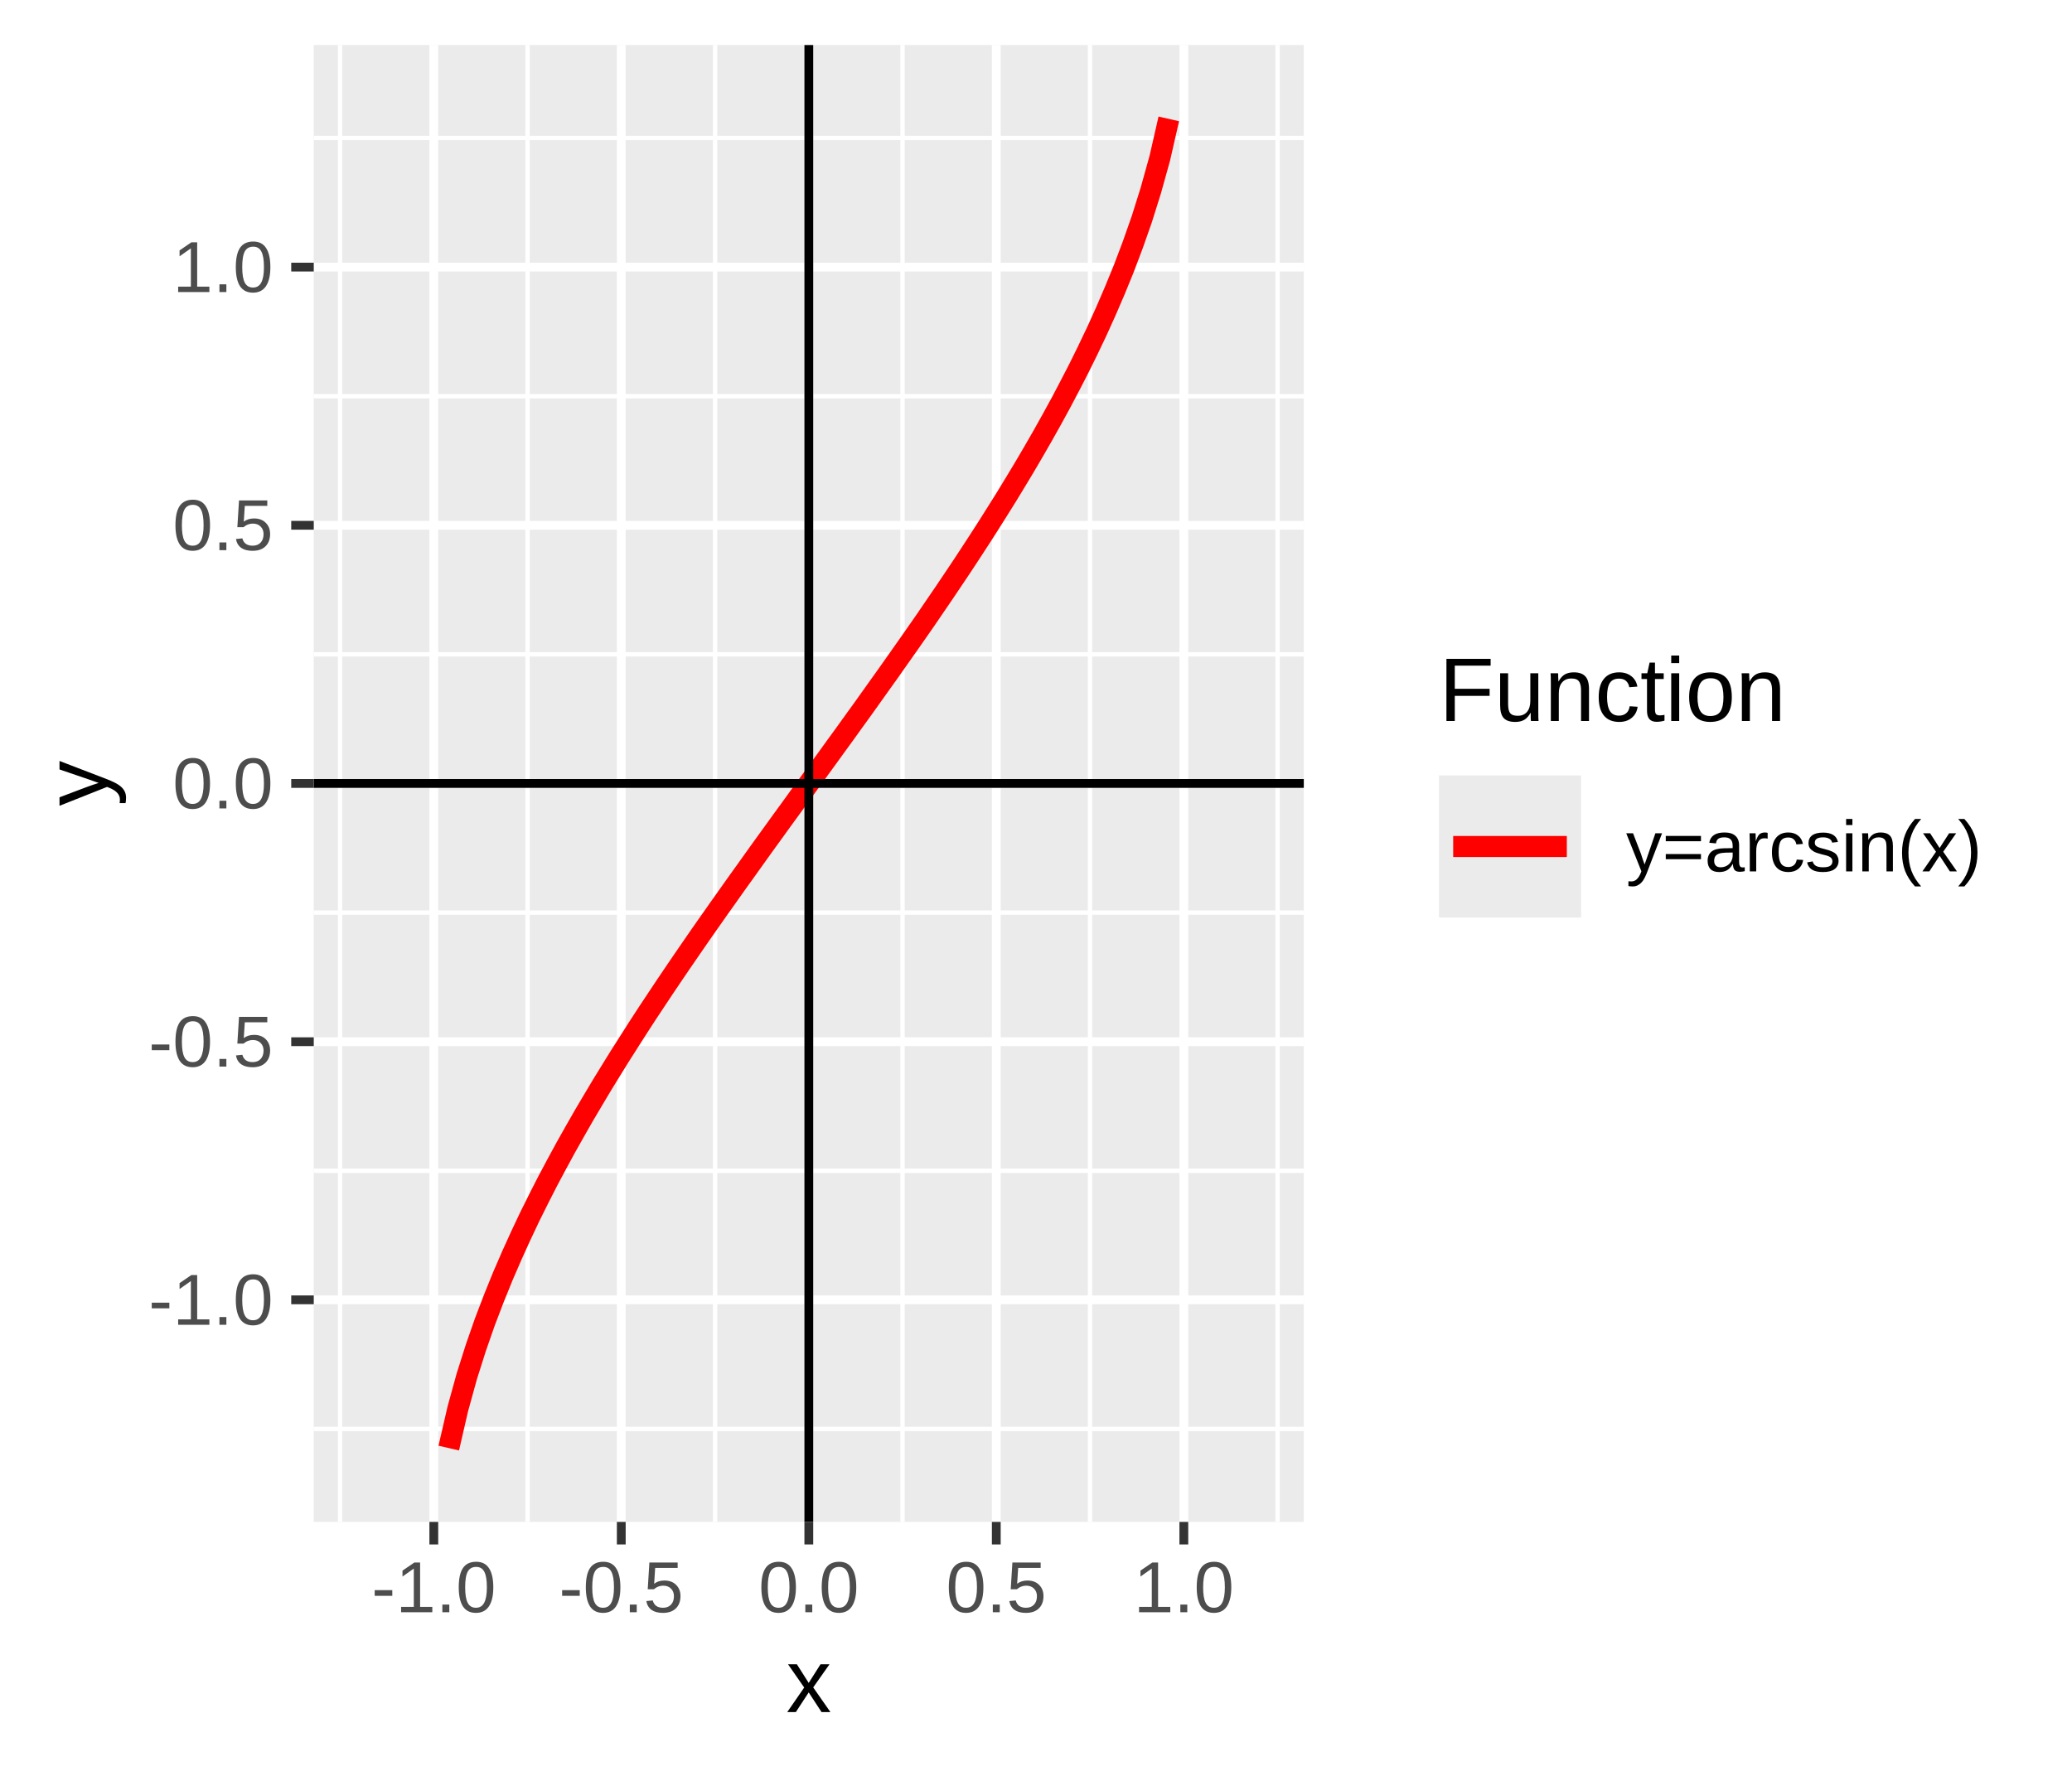
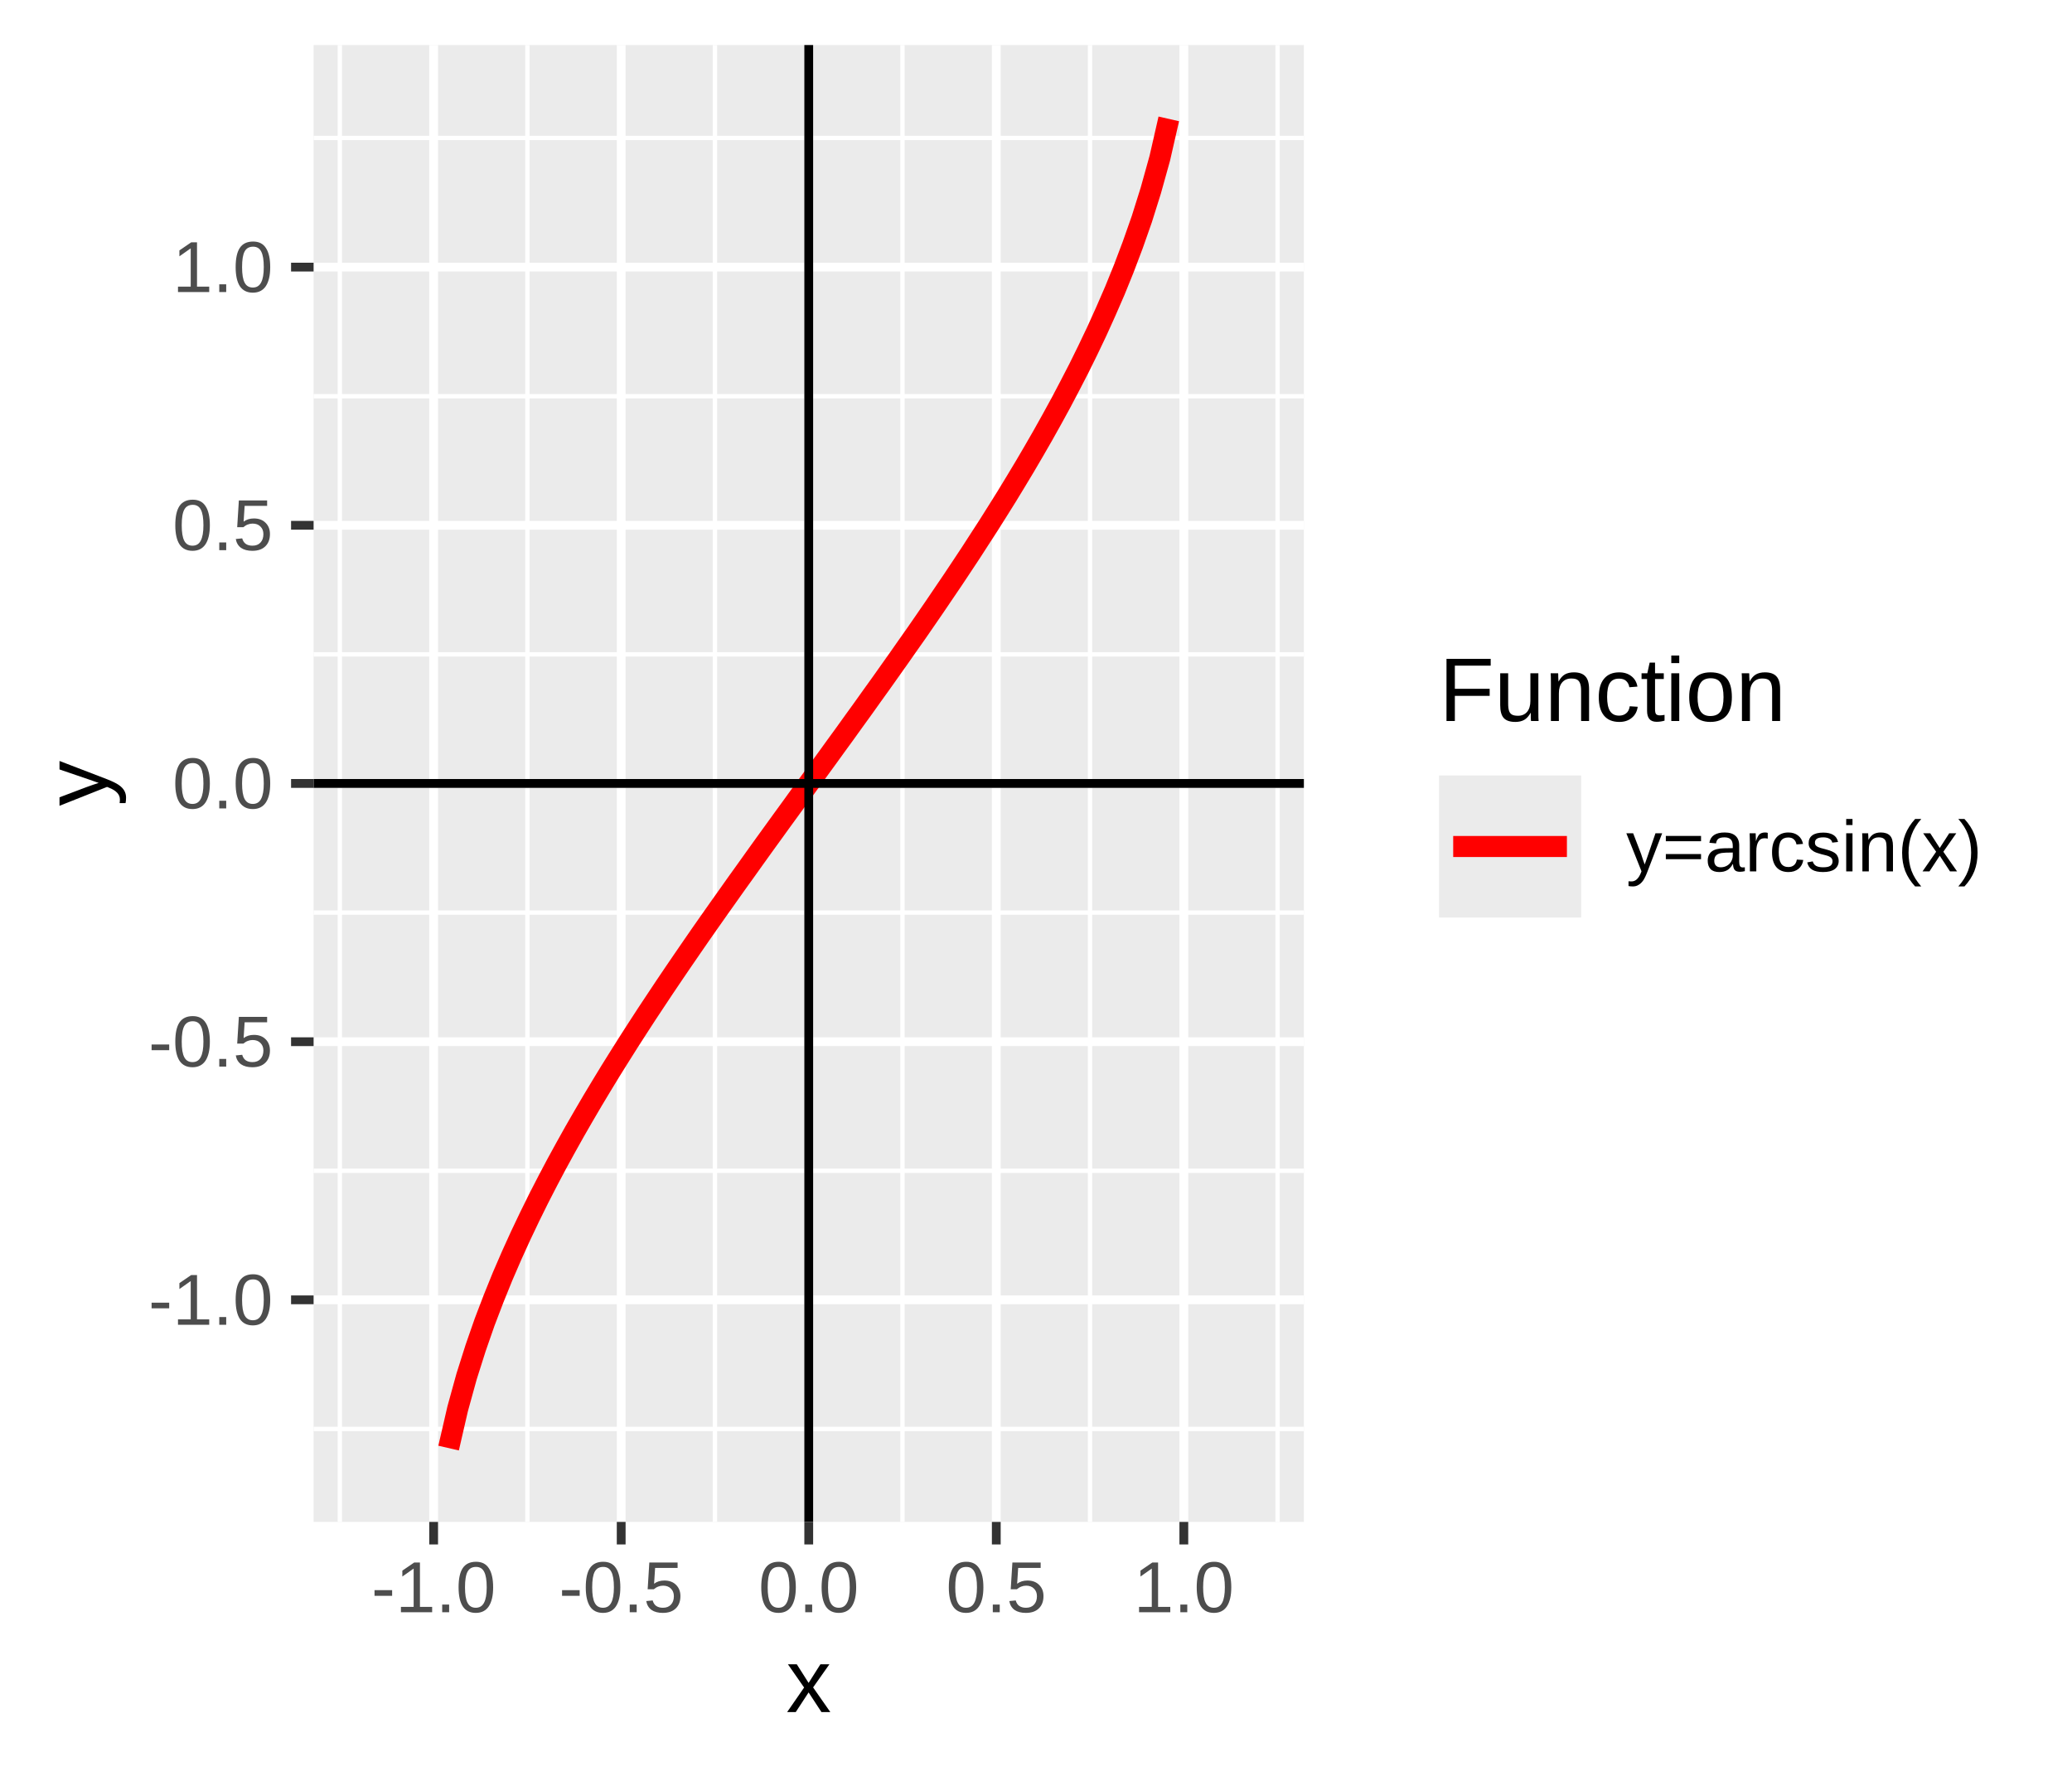
- <svg xmlns="http://www.w3.org/2000/svg" class="svglite" width="252.00pt" height="216.00pt" viewBox="0 0 252.00 216.00">
-   <defs>
-     <style type="text/css">
+ <svg xmlns="http://www.w3.org/2000/svg" width="252.00pt" height="216.00pt" viewBox="0 0 252.00 216.00">
+   <g class="svglite">
+     <defs>
+       <style type="text/css">
    .svglite line, .svglite polyline, .svglite polygon, .svglite path, .svglite rect, .svglite circle {
      fill: none;
      stroke: #000000;
      stroke-linecap: round;
      stroke-linejoin: round;
      stroke-miterlimit: 10.00;
    }
    .svglite text {
      white-space: pre;
    }
+     .svglite g.glyphgroup path {
+       fill: inherit;
+       stroke: none;
+     }
  </style>
-   </defs>
-   <rect width="100%" height="100%" style="stroke: none; fill: #FFFFFF;" />
-   <defs>
-     <clipPath id="cpMC4wMHwyNTIuMDB8MC4wMHwyMTYuMDA=">
-       <rect x="0.00" y="0.00" width="252.00" height="216.00" />
-     </clipPath>
-   </defs>
-   <g clip-path="url(#cpMC4wMHwyNTIuMDB8MC4wMHwyMTYuMDA=)">
-     <rect x="0.00" y="0.00" width="252.00" height="216.00" style="stroke-width: 1.07; stroke: #FFFFFF; fill: #FFFFFF;" />
-   </g>
-   <defs>
-     <clipPath id="cpMzguMTZ8MTU4LjU3fDUuNDh8MTg1LjEx">
-       <rect x="38.16" y="5.48" width="120.41" height="179.63" />
-     </clipPath>
-   </defs>
-   <g clip-path="url(#cpMzguMTZ8MTU4LjU3fDUuNDh8MTg1LjEx)">
-     <rect x="38.16" y="5.48" width="120.41" height="179.63" style="stroke-width: 1.07; stroke: none; fill: #EBEBEB;" />
-     <polyline points="38.16,173.80 158.57,173.80 " style="stroke-width: 0.53; stroke: #FFFFFF; stroke-linecap: butt;" />
-     <polyline points="38.16,142.40 158.57,142.40 " style="stroke-width: 0.53; stroke: #FFFFFF; stroke-linecap: butt;" />
-     <polyline points="38.16,111.00 158.57,111.00 " style="stroke-width: 0.53; stroke: #FFFFFF; stroke-linecap: butt;" />
-     <polyline points="38.16,79.59 158.57,79.59 " style="stroke-width: 0.53; stroke: #FFFFFF; stroke-linecap: butt;" />
-     <polyline points="38.16,48.19 158.57,48.19 " style="stroke-width: 0.53; stroke: #FFFFFF; stroke-linecap: butt;" />
-     <polyline points="38.16,16.78 158.57,16.78 " style="stroke-width: 0.53; stroke: #FFFFFF; stroke-linecap: butt;" />
-     <polyline points="41.36,185.11 41.36,5.48 " style="stroke-width: 0.53; stroke: #FFFFFF; stroke-linecap: butt;" />
-     <polyline points="64.16,185.11 64.16,5.48 " style="stroke-width: 0.53; stroke: #FFFFFF; stroke-linecap: butt;" />
-     <polyline points="86.97,185.11 86.97,5.48 " style="stroke-width: 0.53; stroke: #FFFFFF; stroke-linecap: butt;" />
-     <polyline points="109.77,185.11 109.77,5.48 " style="stroke-width: 0.53; stroke: #FFFFFF; stroke-linecap: butt;" />
-     <polyline points="132.57,185.11 132.57,5.48 " style="stroke-width: 0.53; stroke: #FFFFFF; stroke-linecap: butt;" />
-     <polyline points="155.38,185.11 155.38,5.48 " style="stroke-width: 0.53; stroke: #FFFFFF; stroke-linecap: butt;" />
-     <polyline points="38.16,158.10 158.57,158.10 " style="stroke-width: 1.07; stroke: #FFFFFF; stroke-linecap: butt;" />
-     <polyline points="38.16,126.70 158.57,126.70 " style="stroke-width: 1.07; stroke: #FFFFFF; stroke-linecap: butt;" />
-     <polyline points="38.16,95.29 158.57,95.29 " style="stroke-width: 1.07; stroke: #FFFFFF; stroke-linecap: butt;" />
-     <polyline points="38.16,63.89 158.57,63.89 " style="stroke-width: 1.07; stroke: #FFFFFF; stroke-linecap: butt;" />
-     <polyline points="38.16,32.49 158.57,32.49 " style="stroke-width: 1.07; stroke: #FFFFFF; stroke-linecap: butt;" />
-     <polyline points="52.76,185.11 52.76,5.48 " style="stroke-width: 1.07; stroke: #FFFFFF; stroke-linecap: butt;" />
-     <polyline points="75.56,185.11 75.56,5.48 " style="stroke-width: 1.07; stroke: #FFFFFF; stroke-linecap: butt;" />
-     <polyline points="98.37,185.11 98.37,5.48 " style="stroke-width: 1.07; stroke: #FFFFFF; stroke-linecap: butt;" />
-     <polyline points="121.17,185.11 121.17,5.48 " style="stroke-width: 1.07; stroke: #FFFFFF; stroke-linecap: butt;" />
-     <polyline points="143.98,185.11 143.98,5.48 " style="stroke-width: 1.07; stroke: #FFFFFF; stroke-linecap: butt;" />
-     <polyline points="54.58,176.13 55.68,171.36 56.77,167.41 57.87,163.94 58.96,160.81 60.06,157.93 61.15,155.24 62.25,152.70 63.34,150.30 64.43,147.99 65.53,145.78 66.62,143.64 67.72,141.58 68.81,139.57 69.91,137.62 71.00,135.71 72.10,133.85 73.19,132.02 74.29,130.23 75.38,128.47 76.48,126.74 77.57,125.03 78.66,123.35 79.76,121.69 80.85,120.05 81.95,118.42 83.04,116.82 84.14,115.22 85.23,113.64 86.33,112.07 87.42,110.52 88.52,108.97 89.61,107.43 90.71,105.90 91.80,104.37 92.89,102.85 93.99,101.33 95.08,99.82 96.18,98.31 97.27,96.80 98.37,95.29 99.46,93.79 100.56,92.28 101.65,90.77 102.75,89.26 103.84,87.74 104.94,86.22 106.03,84.69 107.12,83.16 108.22,81.62 109.31,80.07 110.41,78.51 111.50,76.95 112.60,75.37 113.69,73.77 114.79,72.16 115.88,70.54 116.98,68.90 118.07,67.24 119.17,65.55 120.26,63.85 121.35,62.12 122.45,60.36 123.54,58.57 124.64,56.74 125.73,54.88 126.83,52.97 127.92,51.02 129.02,49.01 130.11,46.94 131.21,44.81 132.30,42.60 133.40,40.29 134.49,37.88 135.58,35.35 136.68,32.66 137.77,29.78 138.87,26.65 139.96,23.18 141.06,19.23 142.15,14.46 " style="stroke-width: 2.56; stroke: #FF0000; stroke-linecap: butt;" />
-     <line x1="38.16" y1="95.29" x2="158.57" y2="95.29" style="stroke-width: 1.07; stroke-linecap: butt;" />
-     <line x1="98.37" y1="185.11" x2="98.37" y2="5.48" style="stroke-width: 1.07; stroke-linecap: butt;" />
-   </g>
-   <g clip-path="url(#cpMC4wMHwyNTIuMDB8MC4wMHwyMTYuMDA=)">
-     <text x="33.23" y="161.13" text-anchor="end" style="font-size: 8.80px;fill: #4D4D4D; font-family: &quot;Arimo&quot;;" textLength="15.16px" lengthAdjust="spacingAndGlyphs">-1.0</text>
-     <text x="33.23" y="129.73" text-anchor="end" style="font-size: 8.80px;fill: #4D4D4D; font-family: &quot;Arimo&quot;;" textLength="15.16px" lengthAdjust="spacingAndGlyphs">-0.5</text>
-     <text x="33.23" y="98.33" text-anchor="end" style="font-size: 8.80px;fill: #4D4D4D; font-family: &quot;Arimo&quot;;" textLength="12.24px" lengthAdjust="spacingAndGlyphs">0.0</text>
-     <text x="33.23" y="66.92" text-anchor="end" style="font-size: 8.80px;fill: #4D4D4D; font-family: &quot;Arimo&quot;;" textLength="12.24px" lengthAdjust="spacingAndGlyphs">0.5</text>
-     <text x="33.23" y="35.52" text-anchor="end" style="font-size: 8.80px;fill: #4D4D4D; font-family: &quot;Arimo&quot;;" textLength="12.24px" lengthAdjust="spacingAndGlyphs">1.0</text>
-     <polyline points="35.42,158.10 38.16,158.10 " style="stroke-width: 1.07; stroke: #333333; stroke-linecap: butt;" />
-     <polyline points="35.42,126.70 38.16,126.70 " style="stroke-width: 1.07; stroke: #333333; stroke-linecap: butt;" />
-     <polyline points="35.42,95.29 38.16,95.29 " style="stroke-width: 1.07; stroke: #333333; stroke-linecap: butt;" />
-     <polyline points="35.42,63.89 38.16,63.89 " style="stroke-width: 1.07; stroke: #333333; stroke-linecap: butt;" />
-     <polyline points="35.42,32.49 38.16,32.49 " style="stroke-width: 1.07; stroke: #333333; stroke-linecap: butt;" />
-     <polyline points="52.76,187.85 52.76,185.11 " style="stroke-width: 1.07; stroke: #333333; stroke-linecap: butt;" />
-     <polyline points="75.56,187.85 75.56,185.11 " style="stroke-width: 1.07; stroke: #333333; stroke-linecap: butt;" />
-     <polyline points="98.37,187.85 98.37,185.11 " style="stroke-width: 1.07; stroke: #333333; stroke-linecap: butt;" />
-     <polyline points="121.17,187.85 121.17,185.11 " style="stroke-width: 1.07; stroke: #333333; stroke-linecap: butt;" />
-     <polyline points="143.98,187.85 143.98,185.11 " style="stroke-width: 1.07; stroke: #333333; stroke-linecap: butt;" />
-     <text x="52.76" y="196.10" text-anchor="middle" style="font-size: 8.80px;fill: #4D4D4D; font-family: &quot;Arimo&quot;;" textLength="15.16px" lengthAdjust="spacingAndGlyphs">-1.0</text>
-     <text x="75.56" y="196.10" text-anchor="middle" style="font-size: 8.80px;fill: #4D4D4D; font-family: &quot;Arimo&quot;;" textLength="15.16px" lengthAdjust="spacingAndGlyphs">-0.5</text>
-     <text x="98.37" y="196.10" text-anchor="middle" style="font-size: 8.80px;fill: #4D4D4D; font-family: &quot;Arimo&quot;;" textLength="12.24px" lengthAdjust="spacingAndGlyphs">0.0</text>
-     <text x="121.17" y="196.10" text-anchor="middle" style="font-size: 8.80px;fill: #4D4D4D; font-family: &quot;Arimo&quot;;" textLength="12.24px" lengthAdjust="spacingAndGlyphs">0.5</text>
-     <text x="143.98" y="196.10" text-anchor="middle" style="font-size: 8.80px;fill: #4D4D4D; font-family: &quot;Arimo&quot;;" textLength="12.24px" lengthAdjust="spacingAndGlyphs">1.0</text>
-     <text x="98.37" y="208.24" text-anchor="middle" style="font-size: 11.00px; font-family: &quot;Arimo&quot;;" textLength="5.50px" lengthAdjust="spacingAndGlyphs">x</text>
-     <text transform="translate(13.05,95.29) rotate(-90)" text-anchor="middle" style="font-size: 11.00px; font-family: &quot;Arimo&quot;;" textLength="5.50px" lengthAdjust="spacingAndGlyphs">y</text>
-     <rect x="169.53" y="73.51" width="76.99" height="43.57" style="stroke-width: 1.07; stroke: none; fill: #FFFFFF;" />
-     <text x="175.01" y="87.70" style="font-size: 11.00px; font-family: &quot;Arimo&quot;;" textLength="42.18px" lengthAdjust="spacingAndGlyphs">Function</text>
-     <rect x="175.01" y="94.32" width="17.28" height="17.28" style="stroke-width: 1.07; stroke: none; fill: #EBEBEB;" />
-     <line x1="176.74" y1="102.96" x2="190.56" y2="102.96" style="stroke-width: 2.56; stroke: #FF0000; stroke-linecap: butt;" />
-     <text x="197.77" y="105.99" style="font-size: 8.80px; font-family: &quot;Arimo&quot;;" textLength="43.27px" lengthAdjust="spacingAndGlyphs">y=arcsin(x)</text>
+     </defs>
+     <rect width="100%" height="100%" style="stroke: none; fill: #FFFFFF;" />
+     <defs>
+       <clipPath id="cpMC4wMHwyNTIuMDB8MC4wMHwyMTYuMDA=">
+         <rect x="0.00" y="0.00" width="252.00" height="216.00" />
+       </clipPath>
+     </defs>
+     <g clip-path="url(#cpMC4wMHwyNTIuMDB8MC4wMHwyMTYuMDA=)">
+       <rect x="0.00" y="0.00" width="252.00" height="216.00" style="stroke-width: 1.07; stroke: #FFFFFF; fill: #FFFFFF;" />
+     </g>
+     <defs>
+       <clipPath id="cpMzguMTR8MTU4LjU4fDUuNDh8MTg1LjEx">
+         <rect x="38.14" y="5.48" width="120.44" height="179.63" />
+       </clipPath>
+     </defs>
+     <g clip-path="url(#cpMzguMTR8MTU4LjU4fDUuNDh8MTg1LjEx)">
+       <rect x="38.14" y="5.48" width="120.44" height="179.63" style="stroke-width: 1.07; stroke: none; fill: #EBEBEB;" />
+       <polyline points="38.14,173.80 158.58,173.80 " style="stroke-width: 0.53; stroke: #FFFFFF; stroke-linecap: butt;" />
+       <polyline points="38.14,142.40 158.58,142.40 " style="stroke-width: 0.53; stroke: #FFFFFF; stroke-linecap: butt;" />
+       <polyline points="38.14,111.00 158.58,111.00 " style="stroke-width: 0.53; stroke: #FFFFFF; stroke-linecap: butt;" />
+       <polyline points="38.14,79.59 158.58,79.59 " style="stroke-width: 0.53; stroke: #FFFFFF; stroke-linecap: butt;" />
+       <polyline points="38.14,48.19 158.58,48.19 " style="stroke-width: 0.53; stroke: #FFFFFF; stroke-linecap: butt;" />
+       <polyline points="38.14,16.78 158.58,16.78 " style="stroke-width: 0.53; stroke: #FFFFFF; stroke-linecap: butt;" />
+       <polyline points="41.33,185.11 41.33,5.48 " style="stroke-width: 0.53; stroke: #FFFFFF; stroke-linecap: butt;" />
+       <polyline points="64.14,185.11 64.14,5.48 " style="stroke-width: 0.53; stroke: #FFFFFF; stroke-linecap: butt;" />
+       <polyline points="86.95,185.11 86.95,5.48 " style="stroke-width: 0.53; stroke: #FFFFFF; stroke-linecap: butt;" />
+       <polyline points="109.76,185.11 109.76,5.48 " style="stroke-width: 0.53; stroke: #FFFFFF; stroke-linecap: butt;" />
+       <polyline points="132.57,185.11 132.57,5.48 " style="stroke-width: 0.53; stroke: #FFFFFF; stroke-linecap: butt;" />
+       <polyline points="155.38,185.11 155.38,5.48 " style="stroke-width: 0.53; stroke: #FFFFFF; stroke-linecap: butt;" />
+       <polyline points="38.14,158.10 158.58,158.10 " style="stroke-width: 1.07; stroke: #FFFFFF; stroke-linecap: butt;" />
+       <polyline points="38.14,126.70 158.58,126.70 " style="stroke-width: 1.07; stroke: #FFFFFF; stroke-linecap: butt;" />
+       <polyline points="38.14,95.29 158.58,95.29 " style="stroke-width: 1.07; stroke: #FFFFFF; stroke-linecap: butt;" />
+       <polyline points="38.14,63.89 158.58,63.89 " style="stroke-width: 1.07; stroke: #FFFFFF; stroke-linecap: butt;" />
+       <polyline points="38.14,32.49 158.58,32.49 " style="stroke-width: 1.07; stroke: #FFFFFF; stroke-linecap: butt;" />
+       <polyline points="52.74,185.11 52.74,5.48 " style="stroke-width: 1.07; stroke: #FFFFFF; stroke-linecap: butt;" />
+       <polyline points="75.55,185.11 75.55,5.48 " style="stroke-width: 1.07; stroke: #FFFFFF; stroke-linecap: butt;" />
+       <polyline points="98.36,185.11 98.36,5.48 " style="stroke-width: 1.07; stroke: #FFFFFF; stroke-linecap: butt;" />
+       <polyline points="121.17,185.11 121.17,5.48 " style="stroke-width: 1.07; stroke: #FFFFFF; stroke-linecap: butt;" />
+       <polyline points="143.98,185.11 143.98,5.48 " style="stroke-width: 1.07; stroke: #FFFFFF; stroke-linecap: butt;" />
+       <polyline points="54.56,176.13 55.66,171.36 56.75,167.41 57.85,163.94 58.94,160.81 60.04,157.93 61.13,155.24 62.23,152.70 63.32,150.30 64.42,147.99 65.51,145.78 66.61,143.64 67.70,141.58 68.80,139.57 69.89,137.62 70.99,135.71 72.08,133.85 73.18,132.02 74.27,130.23 75.37,128.47 76.46,126.74 77.56,125.03 78.65,123.35 79.75,121.69 80.84,120.05 81.94,118.42 83.03,116.82 84.13,115.22 85.22,113.64 86.32,112.07 87.41,110.52 88.51,108.97 89.60,107.43 90.70,105.90 91.79,104.37 92.88,102.85 93.98,101.33 95.07,99.82 96.17,98.31 97.26,96.80 98.36,95.29 99.45,93.79 100.55,92.28 101.64,90.77 102.74,89.26 103.83,87.74 104.93,86.22 106.02,84.69 107.12,83.16 108.21,81.62 109.31,80.07 110.40,78.51 111.50,76.95 112.59,75.37 113.69,73.77 114.78,72.16 115.88,70.54 116.97,68.90 118.07,67.24 119.16,65.55 120.26,63.85 121.35,62.12 122.45,60.36 123.54,58.57 124.64,56.74 125.73,54.88 126.83,52.97 127.92,51.02 129.02,49.01 130.11,46.94 131.21,44.81 132.30,42.60 133.40,40.29 134.49,37.88 135.59,35.35 136.68,32.66 137.77,29.78 138.87,26.65 139.96,23.18 141.06,19.23 142.15,14.46 " style="stroke-width: 2.56; stroke: #FF0000; stroke-linecap: butt;" />
+       <line x1="38.14" y1="95.29" x2="158.58" y2="95.29" style="stroke-width: 1.07; stroke-linecap: butt;" />
+       <line x1="98.36" y1="185.11" x2="98.36" y2="5.48" style="stroke-width: 1.07; stroke-linecap: butt;" />
+     </g>
+     <g clip-path="url(#cpMC4wMHwyNTIuMDB8MC4wMHwyMTYuMDA=)">
+       <text x="33.21" y="161.13" text-anchor="end" style="font-size: 8.80px;fill: #4D4D4D; font-family: &quot;Arimo&quot;;" textLength="15.14px" lengthAdjust="spacingAndGlyphs">-1.0</text>
+       <text x="33.21" y="129.73" text-anchor="end" style="font-size: 8.80px;fill: #4D4D4D; font-family: &quot;Arimo&quot;;" textLength="15.14px" lengthAdjust="spacingAndGlyphs">-0.5</text>
+       <text x="33.21" y="98.33" text-anchor="end" style="font-size: 8.80px;fill: #4D4D4D; font-family: &quot;Arimo&quot;;" textLength="12.22px" lengthAdjust="spacingAndGlyphs">0.0</text>
+       <text x="33.21" y="66.92" text-anchor="end" style="font-size: 8.80px;fill: #4D4D4D; font-family: &quot;Arimo&quot;;" textLength="12.22px" lengthAdjust="spacingAndGlyphs">0.5</text>
+       <text x="33.21" y="35.52" text-anchor="end" style="font-size: 8.80px;fill: #4D4D4D; font-family: &quot;Arimo&quot;;" textLength="12.22px" lengthAdjust="spacingAndGlyphs">1.0</text>
+       <polyline points="35.40,158.10 38.14,158.10 " style="stroke-width: 1.07; stroke: #333333; stroke-linecap: butt;" />
+       <polyline points="35.40,126.70 38.14,126.70 " style="stroke-width: 1.07; stroke: #333333; stroke-linecap: butt;" />
+       <polyline points="35.40,95.29 38.14,95.29 " style="stroke-width: 1.07; stroke: #333333; stroke-linecap: butt;" />
+       <polyline points="35.40,63.89 38.14,63.89 " style="stroke-width: 1.07; stroke: #333333; stroke-linecap: butt;" />
+       <polyline points="35.40,32.49 38.14,32.49 " style="stroke-width: 1.07; stroke: #333333; stroke-linecap: butt;" />
+       <polyline points="52.74,187.85 52.74,185.11 " style="stroke-width: 1.07; stroke: #333333; stroke-linecap: butt;" />
+       <polyline points="75.55,187.85 75.55,185.11 " style="stroke-width: 1.07; stroke: #333333; stroke-linecap: butt;" />
+       <polyline points="98.36,187.85 98.36,185.11 " style="stroke-width: 1.07; stroke: #333333; stroke-linecap: butt;" />
+       <polyline points="121.17,187.85 121.17,185.11 " style="stroke-width: 1.07; stroke: #333333; stroke-linecap: butt;" />
+       <polyline points="143.98,187.85 143.98,185.11 " style="stroke-width: 1.07; stroke: #333333; stroke-linecap: butt;" />
+       <text x="52.74" y="196.10" text-anchor="middle" style="font-size: 8.80px;fill: #4D4D4D; font-family: &quot;Arimo&quot;;" textLength="15.14px" lengthAdjust="spacingAndGlyphs">-1.0</text>
+       <text x="75.55" y="196.10" text-anchor="middle" style="font-size: 8.80px;fill: #4D4D4D; font-family: &quot;Arimo&quot;;" textLength="15.14px" lengthAdjust="spacingAndGlyphs">-0.5</text>
+       <text x="98.36" y="196.10" text-anchor="middle" style="font-size: 8.80px;fill: #4D4D4D; font-family: &quot;Arimo&quot;;" textLength="12.22px" lengthAdjust="spacingAndGlyphs">0.0</text>
+       <text x="121.17" y="196.10" text-anchor="middle" style="font-size: 8.80px;fill: #4D4D4D; font-family: &quot;Arimo&quot;;" textLength="12.22px" lengthAdjust="spacingAndGlyphs">0.5</text>
+       <text x="143.98" y="196.10" text-anchor="middle" style="font-size: 8.80px;fill: #4D4D4D; font-family: &quot;Arimo&quot;;" textLength="12.22px" lengthAdjust="spacingAndGlyphs">1.0</text>
+       <text x="98.36" y="208.24" text-anchor="middle" style="font-size: 11.00px; font-family: &quot;Arimo&quot;;" textLength="5.50px" lengthAdjust="spacingAndGlyphs">x</text>
+       <text transform="translate(13.05,95.29) rotate(-90)" text-anchor="middle" style="font-size: 11.00px; font-family: &quot;Arimo&quot;;" textLength="5.50px" lengthAdjust="spacingAndGlyphs">y</text>
+       <rect x="169.54" y="73.51" width="76.98" height="43.57" style="stroke-width: 1.07; stroke: none; fill: #FFFFFF;" />
+       <text x="175.02" y="87.70" style="font-size: 11.00px; font-family: &quot;Arimo&quot;;" textLength="42.22px" lengthAdjust="spacingAndGlyphs">Function</text>
+       <rect x="175.02" y="94.32" width="17.28" height="17.28" style="stroke-width: 1.07; stroke: none; fill: #EBEBEB;" />
+       <line x1="176.74" y1="102.96" x2="190.57" y2="102.96" style="stroke-width: 2.56; stroke: #FF0000; stroke-linecap: butt;" />
+       <text x="197.78" y="105.99" style="font-size: 8.80px; font-family: &quot;Arimo&quot;;" textLength="43.27px" lengthAdjust="spacingAndGlyphs">y=arcsin(x)</text>
+     </g>
  </g>
</svg>
